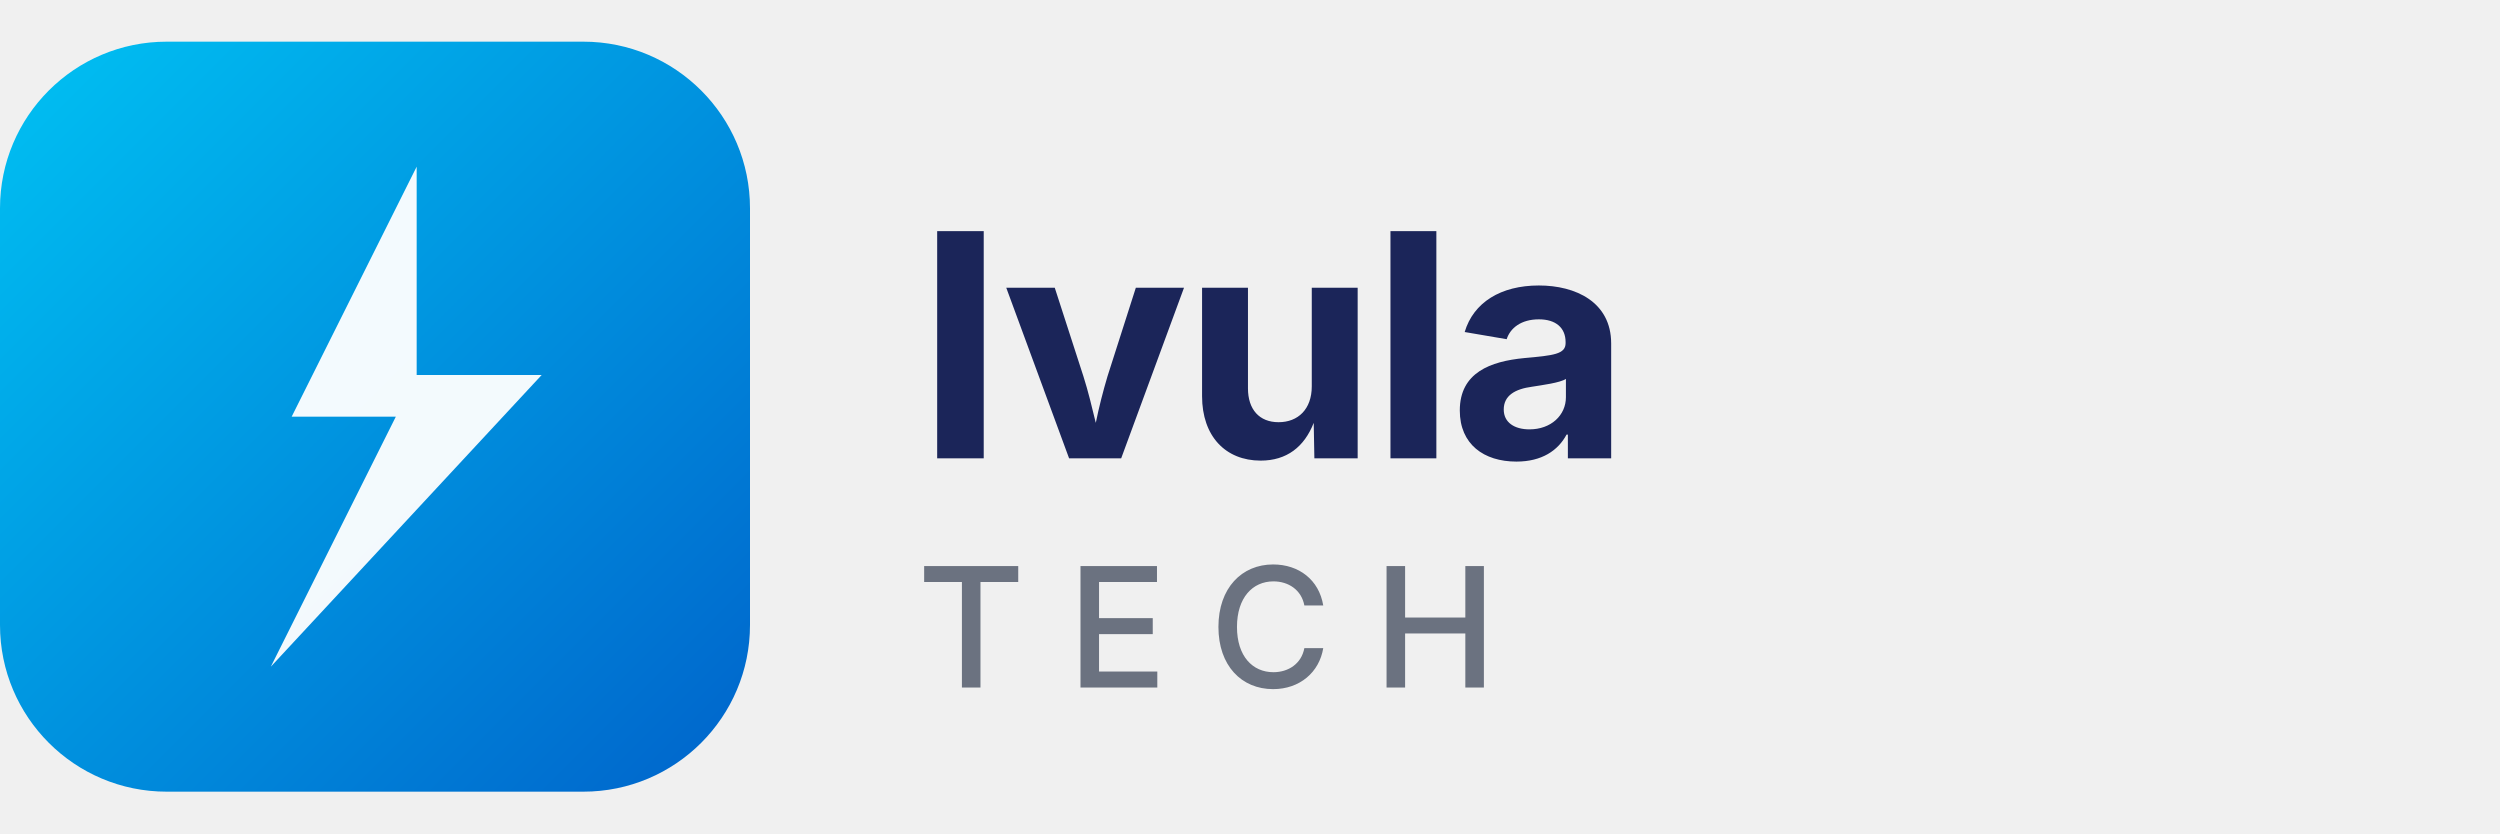
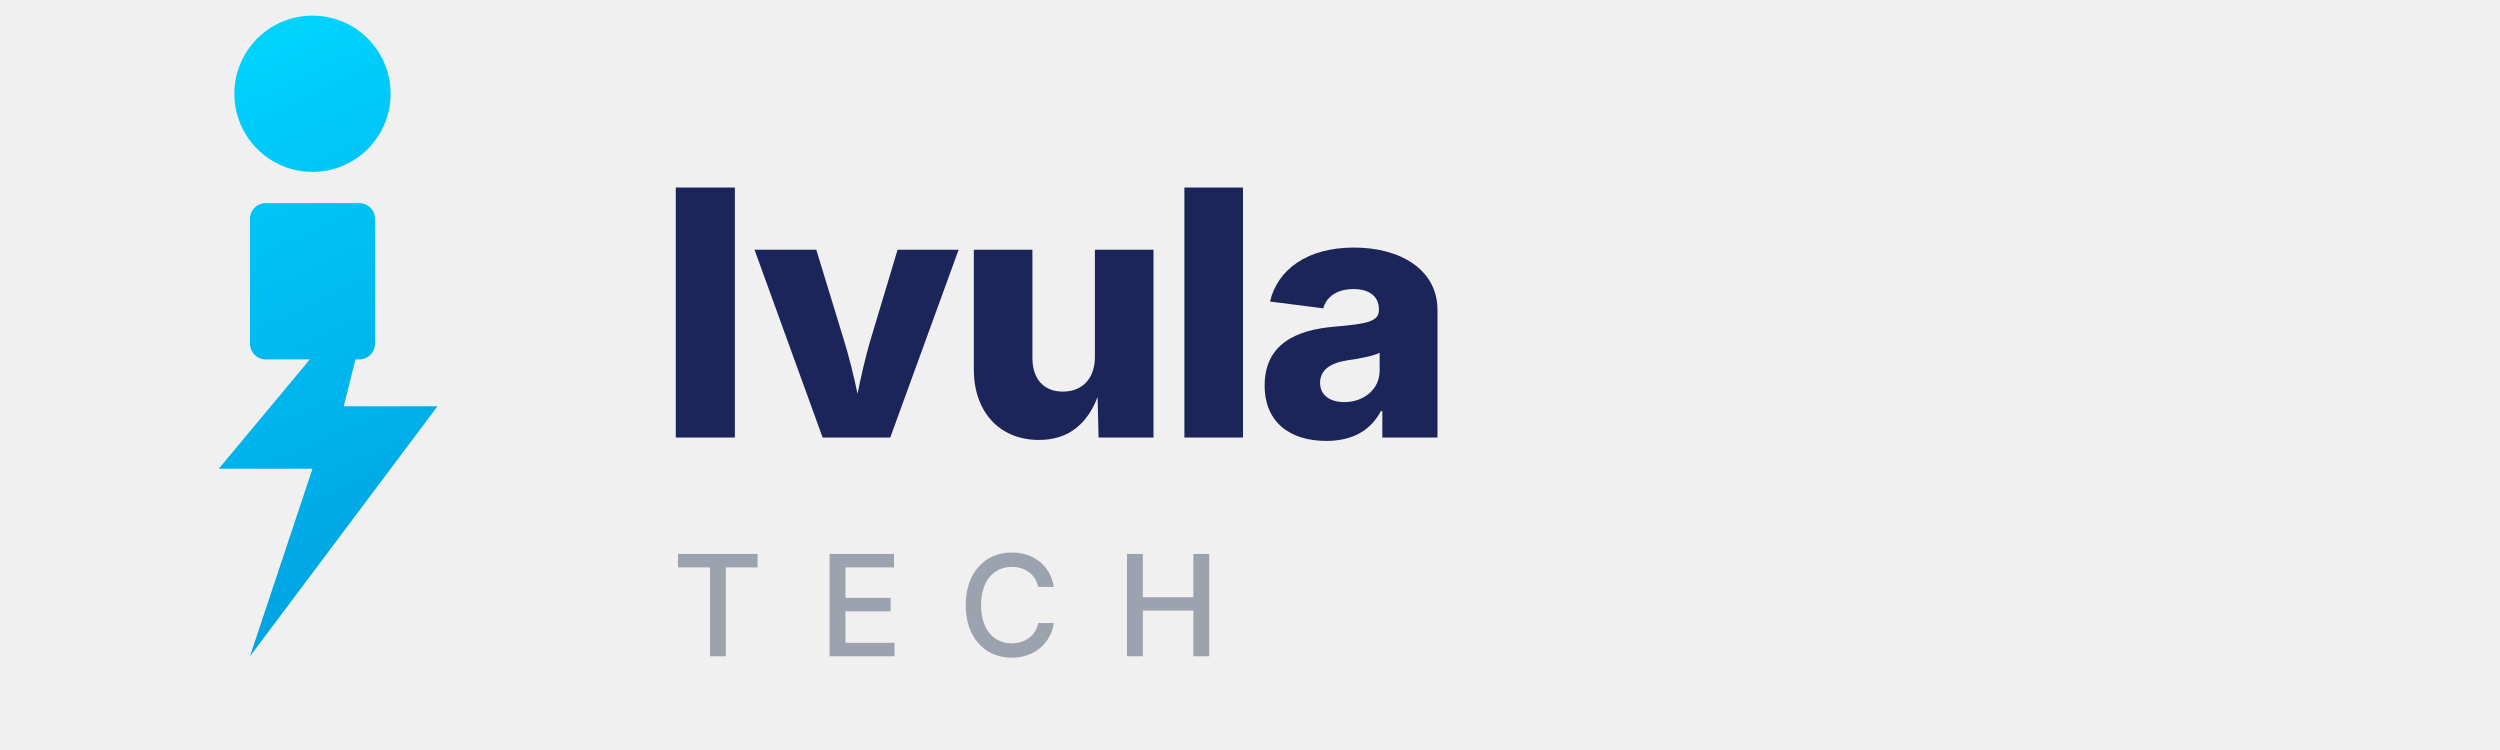
- <svg xmlns="http://www.w3.org/2000/svg" viewBox="0 0 120 40" fill="none">
-   <rect width="36" height="36" x="0" y="2" rx="8" fill="url(#iconGrad)" />
-   <path d="M20 8 L14 20 L19 20 L13 32 L26 18 L20 18 Z" fill="white" opacity="0.95" />
-   <text x="44" y="22" font-family="system-ui, -apple-system, sans-serif" font-weight="700" font-size="15" fill="#1B2559" letter-spacing="-0.3">Ivula</text>
-   <text x="44" y="33" font-family="system-ui, -apple-system, sans-serif" font-weight="500" font-size="8" fill="#6B7280" letter-spacing="2">TECH</text>
+ <svg xmlns="http://www.w3.org/2000/svg" viewBox="0 0 160 48" fill="none">
+   <g>
+     <circle cx="20" cy="6" r="5" fill="url(#cyanGrad)" />
+     <rect x="16" y="13" width="8" height="10" rx="1" fill="url(#cyanGrad)" />
+     <polygon points="24,18 14,30 20,30 16,42 28,26 22,26" fill="url(#cyanGrad)" />
+   </g>
+   <text x="42" y="28" font-family="system-ui,-apple-system,BlinkMacSystemFont,sans-serif" font-weight="800" font-size="22" fill="#1B2559" letter-spacing="-0.5">Ivula</text>
+   <text x="43" y="42" font-family="system-ui,-apple-system,BlinkMacSystemFont,sans-serif" font-weight="500" font-size="9" fill="#9CA3AF" letter-spacing="3.5">TECH</text>
  <defs>
-     <linearGradient id="iconGrad" x1="0" y1="0" x2="36" y2="36" gradientUnits="userSpaceOnUse">
-       <stop offset="0%" stop-color="#00C4F4" />
-       <stop offset="100%" stop-color="#0066CC" />
+     <linearGradient id="cyanGrad" x1="10" y1="4" x2="28" y2="44" gradientUnits="userSpaceOnUse">
+       <stop offset="0%" stop-color="#00D4FF" />
+       <stop offset="100%" stop-color="#0099DD" />
    </linearGradient>
  </defs>
</svg>
